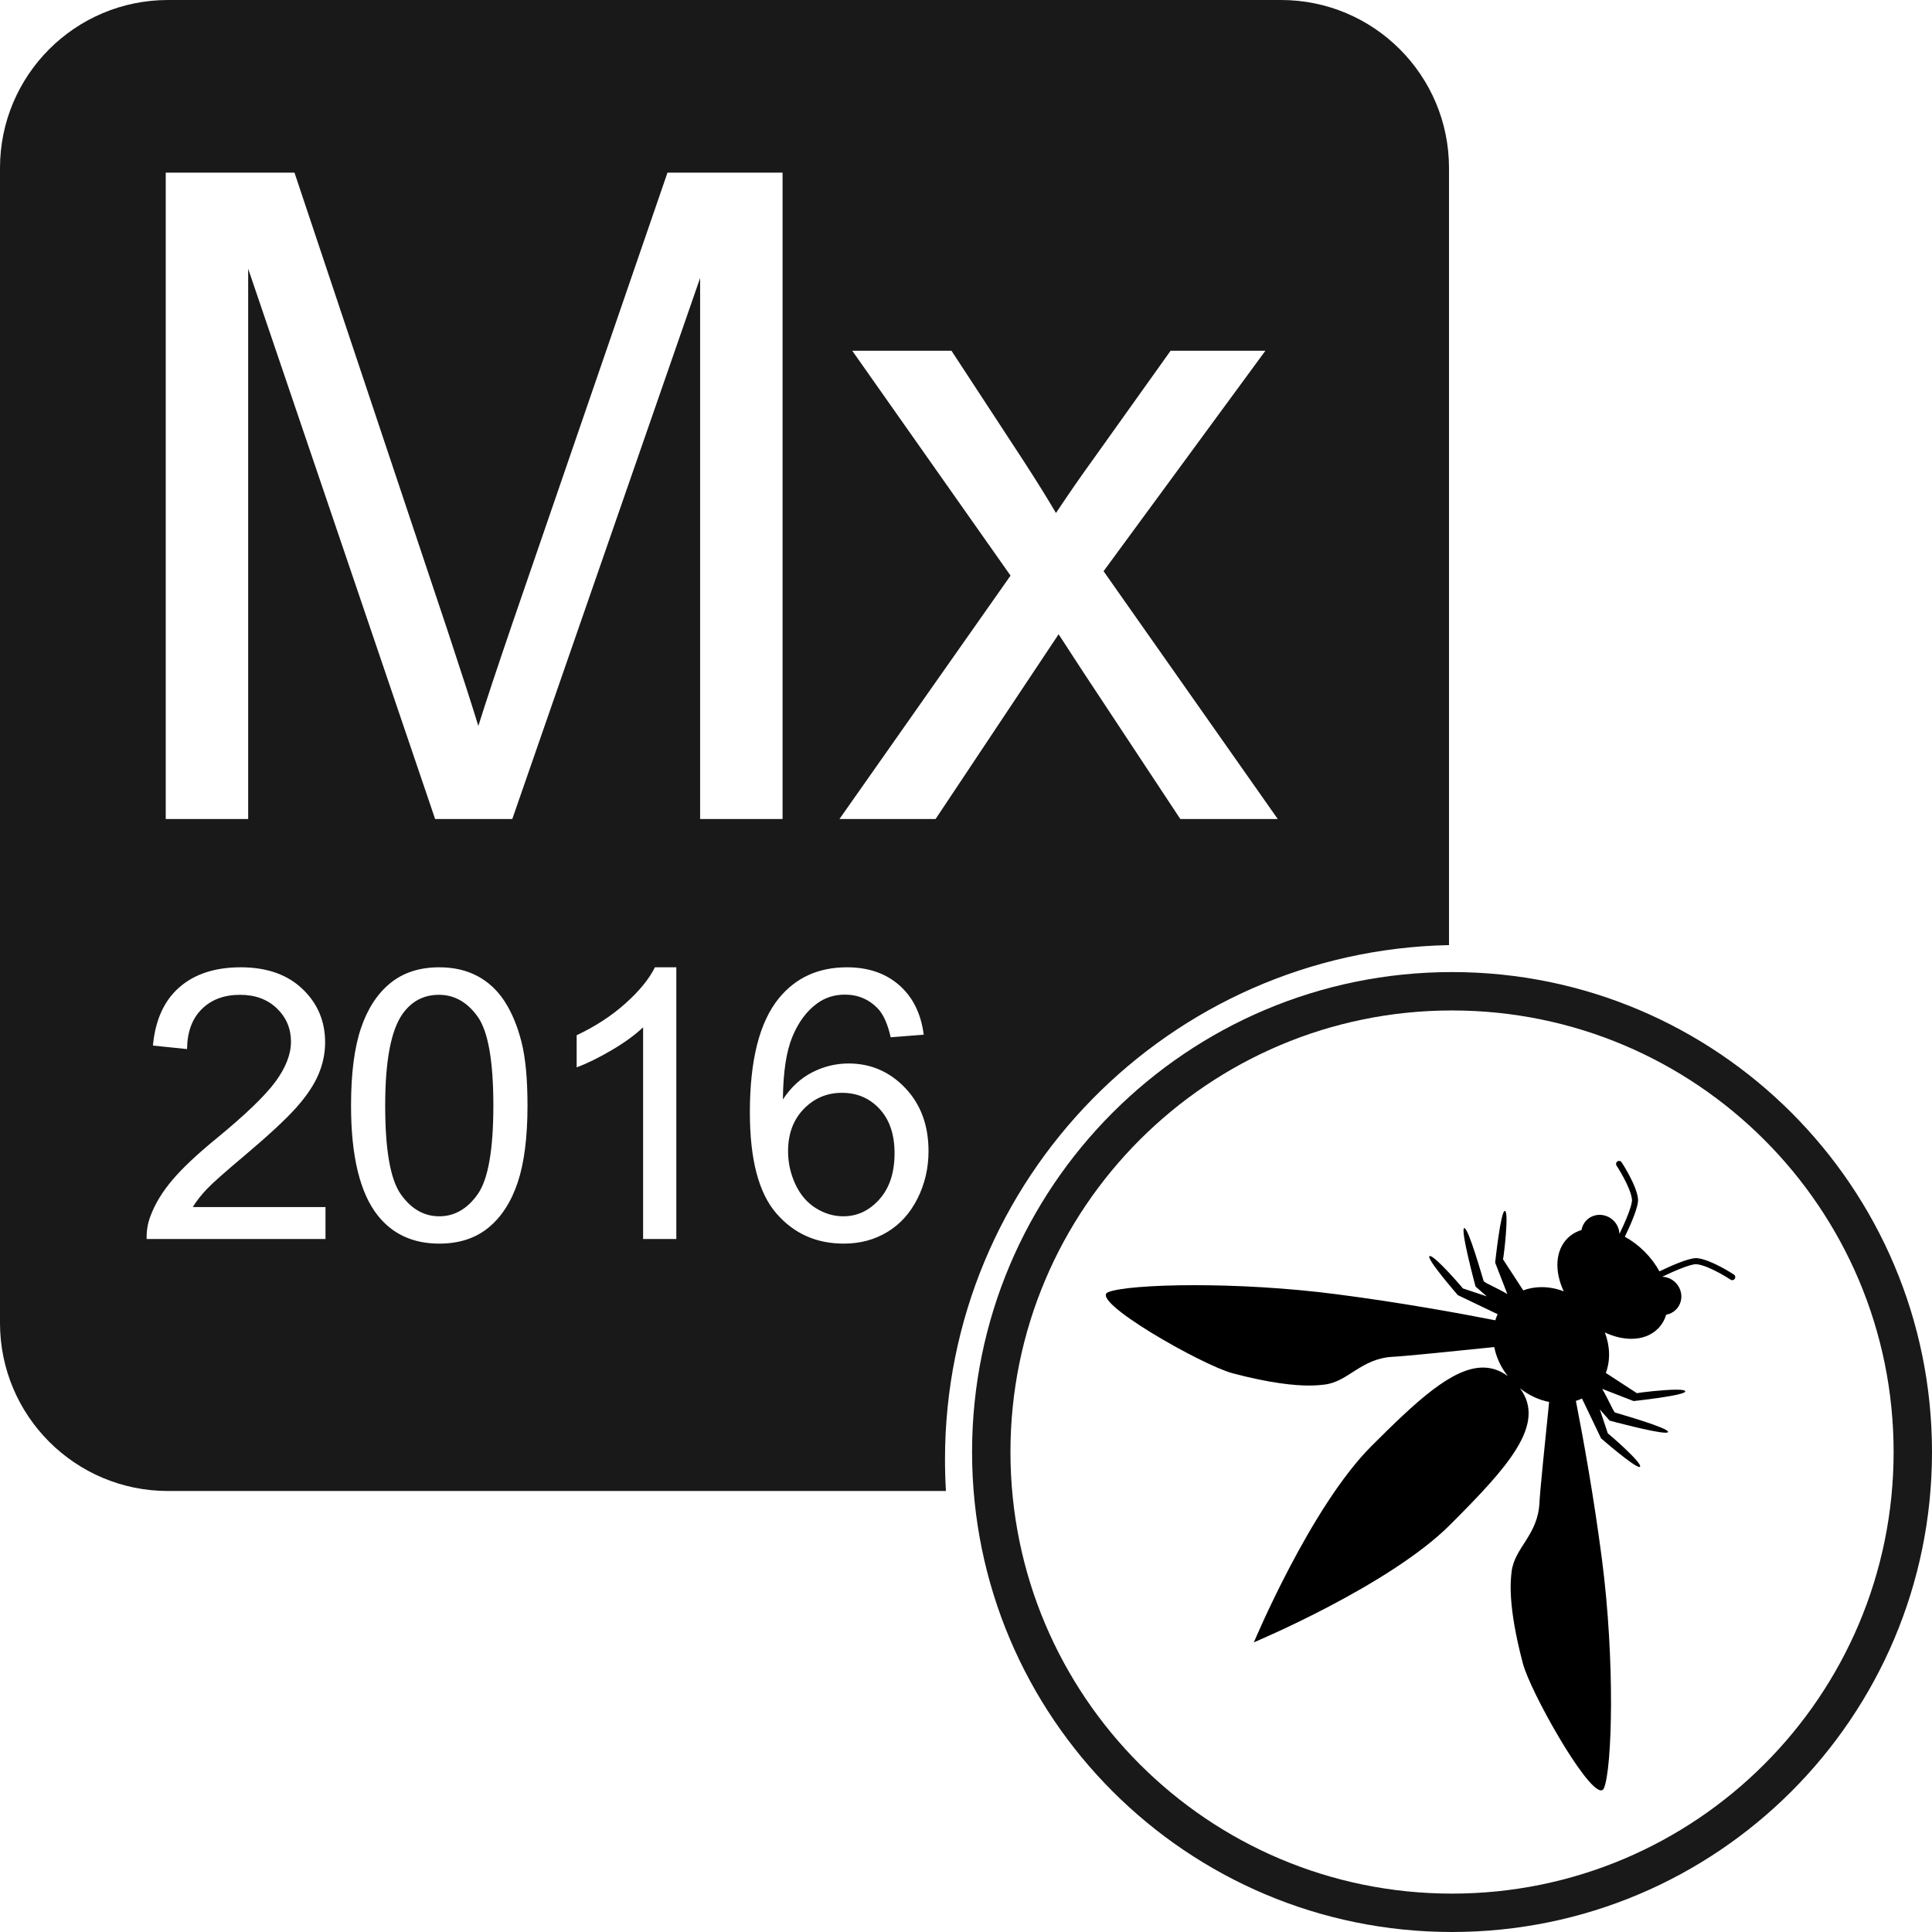
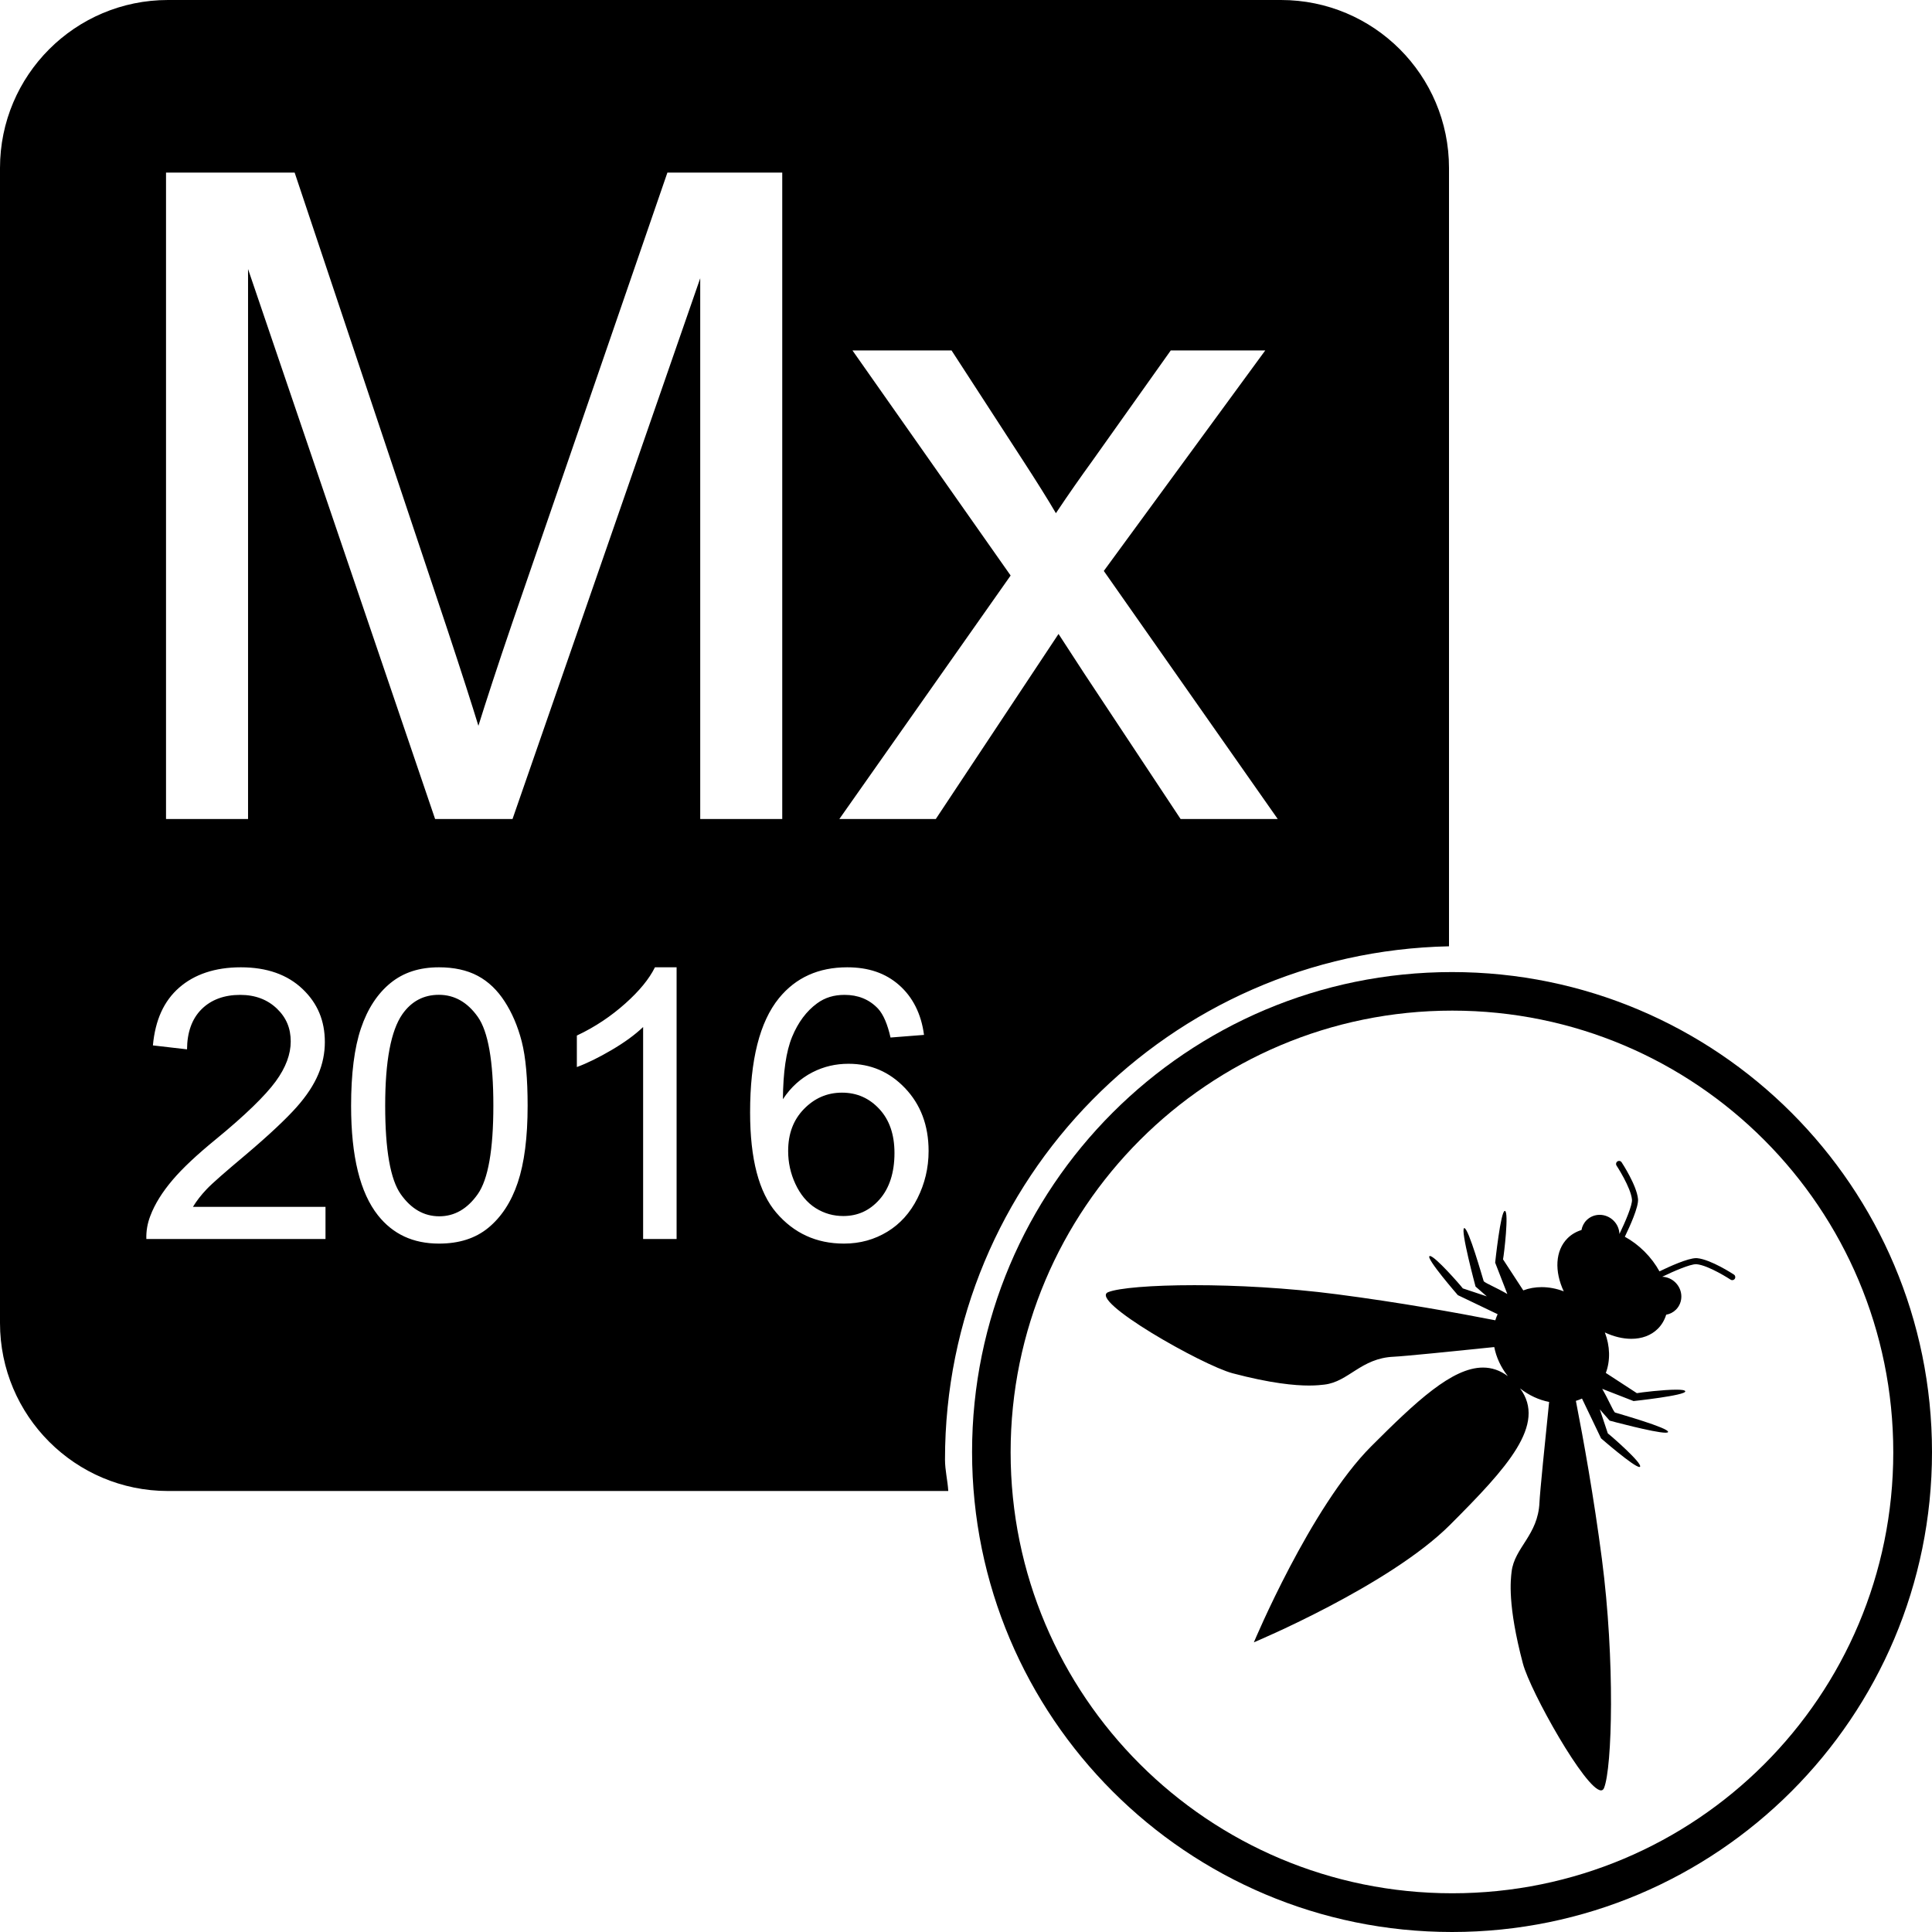
- <svg xmlns="http://www.w3.org/2000/svg" width="92px" height="92px" viewBox="0 0 92 92" version="1.1">
+ <svg xmlns="http://www.w3.org/2000/svg" xmlns:ns1="http://vectornator.io" height="100%" stroke-miterlimit="10" style="fill-rule:nonzero;clip-rule:evenodd;stroke-linecap:round;stroke-linejoin:round;" version="1.1" viewBox="0 0 92 92" width="100%" xml:space="preserve">
  <defs />
-   <g id="Page-1" stroke="none" stroke-width="1" fill="none" fill-rule="evenodd">
-     <g id="owasp_logo_Mx_2016">
-       <path d="M69,45.005 C55.7,45.271 45,56.136 45,69.5 C45,70.004 45.015,70.504 45.045,71 L8,71 C3.582,71 5.41083001e-16,67.418 0,63 L0,8 C-5.41083001e-16,3.582 3.582,8.11624501e-16 8,0 L61,0 C65.418,-8.11624501e-16 69,3.582 69,8 L69,45.005 Z M7.892,39 L11.818,39 L11.818,12.797 L20.72,39 L24.395,39 L33.339,13.238 L33.339,39 L37.265,39 L37.265,8.22 L31.785,8.22 L24.416,29.636 C23.674,31.805 23.128,33.45 22.778,34.57 C22.47,33.562 21.98,32.043 21.308,30.014 L14.023,8.22 L7.892,8.22 L7.892,39 Z M39.975,39 L44.552,39 L50.41,30.203 L51.627,32.071 L56.205,39 L60.845,39 L52.551,27.2 L60.257,16.702 L55.743,16.702 L51.984,21.972 C51.466,22.686 50.9,23.505 50.284,24.429 C49.892,23.757 49.374,22.924 48.73,21.93 L45.308,16.702 L40.583,16.702 L48.121,27.41 L39.975,39 Z M15.5,57.479 L9.181,57.479 C9.356,57.192 9.579,56.907 9.849,56.623 C10.118,56.338 10.728,55.798 11.677,55.001 C12.814,54.04 13.627,53.284 14.116,52.733 C14.605,52.183 14.955,51.658 15.166,51.16 C15.377,50.662 15.482,50.155 15.482,49.64 C15.482,48.626 15.122,47.776 14.401,47.091 C13.681,46.405 12.702,46.062 11.466,46.062 C10.241,46.062 9.266,46.38 8.539,47.016 C7.813,47.652 7.394,48.576 7.282,49.789 L8.908,49.956 C8.914,49.147 9.146,48.515 9.603,48.058 C10.06,47.601 10.669,47.372 11.431,47.372 C12.151,47.372 12.736,47.587 13.184,48.018 C13.632,48.449 13.856,48.978 13.856,49.604 C13.856,50.202 13.61,50.836 13.118,51.507 C12.626,52.178 11.68,53.088 10.279,54.236 C9.377,54.975 8.687,55.625 8.21,56.188 C7.732,56.75 7.385,57.321 7.168,57.901 C7.033,58.253 6.972,58.619 6.983,59 L15.5,59 L15.5,57.479 Z M16.716,52.646 C16.716,55.065 17.141,56.812 17.991,57.884 C18.7,58.774 19.675,59.22 20.918,59.22 C21.861,59.22 22.642,58.966 23.26,58.459 C23.878,57.953 24.342,57.235 24.653,56.306 C24.963,55.377 25.119,54.157 25.119,52.646 C25.119,51.368 25.022,50.353 24.829,49.6 C24.635,48.847 24.369,48.208 24.029,47.684 C23.689,47.16 23.258,46.758 22.737,46.48 C22.215,46.202 21.609,46.062 20.918,46.062 C19.98,46.062 19.202,46.314 18.584,46.818 C17.966,47.322 17.5,48.039 17.187,48.967 C16.873,49.896 16.716,51.122 16.716,52.646 Z M32.206,59 L32.206,46.062 L31.187,46.062 C30.911,46.619 30.442,47.193 29.78,47.785 C29.118,48.377 28.345,48.881 27.46,49.297 L27.46,50.826 C27.952,50.645 28.507,50.372 29.125,50.009 C29.744,49.646 30.243,49.282 30.624,48.919 L30.624,59 L32.206,59 Z M43.987,49.271 C43.858,48.269 43.47,47.483 42.822,46.915 C42.175,46.347 41.344,46.062 40.331,46.062 C38.971,46.062 37.89,46.555 37.087,47.539 C36.167,48.67 35.708,50.48 35.708,52.971 C35.708,55.197 36.124,56.795 36.956,57.765 C37.788,58.735 38.863,59.22 40.181,59.22 C40.955,59.22 41.646,59.035 42.255,58.666 C42.865,58.297 43.344,57.765 43.692,57.071 C44.041,56.376 44.215,55.625 44.215,54.816 C44.215,53.586 43.845,52.583 43.103,51.806 C42.362,51.03 41.464,50.642 40.41,50.642 C39.806,50.642 39.229,50.782 38.678,51.063 C38.127,51.345 37.662,51.775 37.281,52.355 C37.292,51.066 37.442,50.073 37.729,49.376 C38.016,48.679 38.409,48.148 38.907,47.785 C39.288,47.504 39.73,47.363 40.234,47.363 C40.861,47.363 41.388,47.589 41.816,48.04 C42.074,48.321 42.273,48.772 42.414,49.394 L43.987,49.271 Z M37.527,54.825 C37.527,53.993 37.776,53.321 38.274,52.808 C38.772,52.295 39.378,52.039 40.093,52.039 C40.814,52.039 41.412,52.295 41.886,52.808 C42.361,53.321 42.598,54.022 42.598,54.913 C42.598,55.839 42.358,56.571 41.877,57.11 C41.397,57.649 40.823,57.919 40.155,57.919 C39.698,57.919 39.261,57.789 38.845,57.528 C38.429,57.267 38.105,56.888 37.874,56.39 C37.643,55.892 37.527,55.37 37.527,54.825 Z M18.342,52.646 C18.342,54.761 18.59,56.168 19.085,56.869 C19.58,57.569 20.191,57.919 20.918,57.919 C21.644,57.919 22.255,57.567 22.75,56.864 C23.245,56.161 23.493,54.755 23.493,52.646 C23.493,50.524 23.245,49.115 22.75,48.418 C22.255,47.721 21.638,47.372 20.9,47.372 C20.173,47.372 19.593,47.68 19.16,48.295 C18.615,49.08 18.342,50.53 18.342,52.646 Z" id="Fill-1" fill="#1A1919" />
-       <path d="M69.144,92 C56.521,92 46.289,81.767 46.289,69.144 C46.289,56.522 56.521,46.289 69.144,46.289 C81.767,46.289 92,56.522 92,69.144 C92,81.767 81.767,92 69.144,92 M69.144,48.117 C80.757,48.117 90.172,57.531 90.172,69.144 C90.172,80.757 80.757,90.172 69.144,90.172 C57.531,90.172 48.117,80.757 48.117,69.144 C48.117,57.531 57.531,48.117 69.144,48.117 Z" id="Fill-1-Copy" fill="#1A1919" />
-       <path d="M76.24,85.256 C75.515,85.255 72.874,80.555 72.519,79.215 C71.777,76.41 71.937,75.224 71.981,74.845 C72.117,73.688 73.24,73.11 73.308,71.545 C73.329,71.062 73.573,68.646 73.768,66.759 C73.287,66.666 72.808,66.448 72.383,66.112 C73.66,67.826 71.78,69.88 69.047,72.614 C66.146,75.514 59.708,78.206 59.708,78.206 C59.708,78.206 62.4,71.768 65.301,68.867 C67.433,66.735 69.151,65.122 70.618,65.122 C71.031,65.122 71.425,65.25 71.802,65.531 C71.465,65.106 71.249,64.627 71.155,64.146 C69.267,64.342 66.851,64.585 66.369,64.606 C64.804,64.674 64.225,65.797 63.069,65.933 C62.936,65.948 62.703,65.978 62.336,65.978 C61.657,65.978 60.519,65.876 58.699,65.395 C57.242,65.009 51.811,61.92 52.771,61.531 C53.261,61.333 54.822,61.199 56.878,61.199 C58.855,61.199 61.29,61.323 63.668,61.633 C66.634,62.019 69.353,62.508 71.206,62.871 C71.236,62.772 71.272,62.675 71.316,62.581 L69.421,61.673 C69.421,61.673 67.908,59.937 68.07,59.817 C68.076,59.812 68.084,59.81 68.093,59.81 C68.331,59.81 69.541,61.194 69.658,61.352 C69.747,61.381 70.26,61.553 70.8,61.732 L70.264,61.264 C70.264,61.264 69.531,58.547 69.722,58.483 C69.724,58.482 69.727,58.482 69.73,58.482 C69.931,58.482 70.596,60.844 70.654,61.014 C70.784,61.129 71.226,61.301 71.778,61.619 L71.198,60.126 C71.198,60.126 71.461,57.662 71.657,57.662 C71.659,57.662 71.66,57.662 71.662,57.663 C71.86,57.702 71.623,59.717 71.573,59.969 C71.645,60.079 72.09,60.762 72.536,61.447 C72.811,61.343 73.107,61.292 73.41,61.292 C73.758,61.292 74.117,61.359 74.464,61.492 C74.019,60.545 74.053,59.557 74.643,58.967 C74.83,58.78 75.057,58.65 75.309,58.572 C75.34,58.4 75.42,58.236 75.551,58.105 C75.722,57.934 75.947,57.85 76.174,57.85 C76.412,57.85 76.654,57.943 76.839,58.128 C77.016,58.305 77.108,58.533 77.116,58.761 C77.401,58.173 77.737,57.381 77.713,57.124 C77.659,56.543 76.985,55.515 76.979,55.505 C76.935,55.438 76.953,55.349 77.02,55.305 C77.044,55.289 77.072,55.281 77.099,55.281 C77.146,55.281 77.192,55.304 77.219,55.346 C77.249,55.391 77.939,56.445 78.001,57.098 C78.035,57.471 77.606,58.412 77.373,58.893 C77.701,59.072 78.021,59.309 78.313,59.601 C78.605,59.893 78.842,60.213 79.022,60.541 C79.484,60.317 80.371,59.911 80.771,59.911 C80.787,59.911 80.802,59.912 80.817,59.913 C81.469,59.975 82.524,60.665 82.568,60.695 C82.634,60.738 82.653,60.828 82.609,60.895 C82.581,60.937 82.535,60.959 82.488,60.959 C82.461,60.959 82.434,60.952 82.41,60.936 C82.399,60.929 81.371,60.255 80.79,60.201 C80.781,60.2 80.772,60.2 80.762,60.2 C80.479,60.2 79.72,60.523 79.153,60.798 C79.381,60.806 79.61,60.898 79.786,61.075 C80.148,61.437 80.158,62.013 79.809,62.363 C79.678,62.494 79.515,62.574 79.342,62.605 C79.265,62.858 79.134,63.084 78.947,63.271 C78.622,63.597 78.176,63.753 77.682,63.753 C77.28,63.753 76.847,63.65 76.422,63.45 C76.671,64.1 76.69,64.788 76.468,65.378 C77.152,65.824 77.836,66.27 77.946,66.341 C78.126,66.306 79.205,66.175 79.821,66.175 C80.068,66.175 80.24,66.195 80.252,66.252 C80.291,66.45 77.789,66.717 77.789,66.717 L76.295,66.136 C76.614,66.688 76.785,67.13 76.9,67.261 C77.073,67.318 79.494,68.001 79.431,68.192 C79.424,68.214 79.381,68.224 79.311,68.224 C78.778,68.224 76.651,67.65 76.651,67.65 L76.182,67.114 C76.362,67.654 76.532,68.167 76.563,68.257 C76.727,68.378 78.217,69.682 78.097,69.844 C78.091,69.853 78.081,69.856 78.067,69.856 C77.805,69.856 76.241,68.493 76.241,68.493 L75.333,66.598 C75.239,66.642 75.142,66.677 75.042,66.708 C75.406,68.561 75.895,71.28 76.282,74.245 C76.913,79.097 76.771,84.181 76.383,85.142 C76.352,85.22 76.303,85.256 76.24,85.256" id="Fill-4" fill="#000000" />
+   <clipPath id="ArtboardFrame">
+     <rect height="92" width="92" x="0" y="0" />
+   </clipPath>
+   <g clip-path="url(#ArtboardFrame)" id="owasp_logo_Mx_2016" ns1:layerName="owasp_logo_Mx_2016">
+     <g opacity="1">
+       <path d="M8 0C3.582 0 0 3.582 0 8L0 63C0 67.418 3.582 71 8 71L45.156 71C45.125 70.494 45 70.014 45 69.5C45 56.141 55.706 45.336 69 45.062L69 8C69 3.582 65.418 0 61 0L8 0ZM7.906 8.219L14.031 8.219L21.312 30C21.984 32.03 22.473 33.555 22.781 34.562C23.131 33.443 23.664 31.795 24.406 29.625L31.781 8.219L37.25 8.219L37.25 39L33.344 39L33.344 13.25L24.406 39L20.719 39L11.812 12.812L11.812 39L7.906 39L7.906 8.219ZM40.594 16.688L45.312 16.688L48.719 21.938C49.363 22.931 49.889 23.766 50.281 24.438C50.897 23.514 51.482 22.683 52 21.969L55.75 16.688L60.25 16.688L52.562 27.188L60.844 39L56.219 39L51.625 32.062L50.406 30.188L44.562 39L39.969 39L48.125 27.406L40.594 16.688ZM11.469 46.062C12.705 46.062 13.685 46.408 14.406 47.094C15.127 47.779 15.469 48.611 15.469 49.625C15.469 50.141 15.367 50.658 15.156 51.156C14.945 51.654 14.614 52.168 14.125 52.719C13.636 53.27 12.824 54.039 11.688 55C10.738 55.797 10.113 56.341 9.844 56.625C9.574 56.909 9.363 57.182 9.188 57.469L15.5 57.469L15.5 59L6.969 59C6.957 58.619 7.021 58.258 7.156 57.906C7.373 57.326 7.741 56.75 8.219 56.188C8.696 55.625 9.379 54.988 10.281 54.25C11.682 53.102 12.633 52.171 13.125 51.5C13.617 50.829 13.844 50.191 13.844 49.594C13.844 48.967 13.636 48.462 13.188 48.031C12.739 47.601 12.158 47.375 11.438 47.375C10.676 47.375 10.051 47.605 9.594 48.062C9.137 48.52 8.912 49.16 8.906 49.969L7.281 49.781C7.393 48.568 7.805 47.667 8.531 47.031C9.258 46.395 10.244 46.062 11.469 46.062ZM20.906 46.062C21.598 46.062 22.229 46.19 22.75 46.469C23.271 46.747 23.691 47.163 24.031 47.688C24.371 48.212 24.65 48.841 24.844 49.594C25.037 50.347 25.125 51.379 25.125 52.656C25.125 54.168 24.967 55.384 24.656 56.312C24.346 57.241 23.868 57.962 23.25 58.469C22.632 58.976 21.85 59.219 20.906 59.219C19.664 59.219 18.709 58.766 18 57.875C17.15 56.803 16.719 55.076 16.719 52.656C16.719 51.133 16.874 49.898 17.188 48.969C17.501 48.04 17.976 47.316 18.594 46.812C19.212 46.309 19.969 46.062 20.906 46.062ZM31.188 46.062L32.219 46.062L32.219 59L30.625 59L30.625 48.906C30.244 49.27 29.743 49.637 29.125 50C28.507 50.363 27.961 50.631 27.469 50.812L27.469 49.312C28.354 48.897 29.119 48.373 29.781 47.781C30.443 47.19 30.912 46.619 31.188 46.062ZM40.344 46.062C41.357 46.062 42.165 46.338 42.812 46.906C43.46 47.475 43.871 48.279 44 49.281L42.406 49.406C42.266 48.785 42.07 48.312 41.812 48.031C41.385 47.58 40.846 47.375 40.219 47.375C39.715 47.375 39.287 47.5 38.906 47.781C38.408 48.145 38.006 48.678 37.719 49.375C37.432 50.072 37.293 51.055 37.281 52.344C37.662 51.764 38.137 51.344 38.688 51.062C39.238 50.781 39.803 50.656 40.406 50.656C41.461 50.656 42.352 51.036 43.094 51.812C43.835 52.589 44.219 53.582 44.219 54.812C44.219 55.621 44.036 56.368 43.688 57.062C43.339 57.757 42.859 58.287 42.25 58.656C41.641 59.025 40.961 59.219 40.188 59.219C38.869 59.219 37.801 58.72 36.969 57.75C36.137 56.78 35.719 55.195 35.719 52.969C35.719 50.478 36.174 48.662 37.094 47.531C37.897 46.547 38.984 46.062 40.344 46.062ZM40.094 52.031C39.379 52.031 38.779 52.3 38.281 52.812C37.783 53.325 37.531 53.98 37.531 54.812C37.531 55.357 37.644 55.877 37.875 56.375C38.106 56.873 38.428 57.27 38.844 57.531C39.26 57.792 39.699 57.906 40.156 57.906C40.824 57.906 41.395 57.664 41.875 57.125C42.355 56.586 42.594 55.832 42.594 54.906C42.594 54.016 42.35 53.325 41.875 52.812C41.4 52.3 40.815 52.031 40.094 52.031ZM18.342 52.645C18.342 54.761 18.59 56.169 19.085 56.869C19.58 57.569 20.191 57.919 20.918 57.919C21.644 57.919 22.255 57.567 22.75 56.864C23.245 56.161 23.493 54.755 23.493 52.645C23.493 50.524 23.245 49.115 22.75 48.418C22.255 47.721 21.638 47.372 20.9 47.372C20.173 47.372 19.593 47.68 19.16 48.295C18.615 49.08 18.342 50.53 18.342 52.645Z" fill="#000000" fill-rule="evenodd" opacity="1" stroke="none" />
+       <path d="M69.144 92C56.521 92 46.289 81.767 46.289 69.144C46.289 56.522 56.521 46.289 69.144 46.289C81.767 46.289 92 56.522 92 69.144C92 81.767 81.767 92 69.144 92M69.156 48.125C57.543 48.125 48.125 57.543 48.125 69.156C48.125 80.769 57.543 90.156 69.156 90.156C80.769 90.156 90.156 80.769 90.156 69.156C90.156 57.543 80.769 48.125 69.156 48.125Z" fill="#000000" fill-rule="evenodd" opacity="1" stroke="none" />
+       <path d="M76.24 85.256C75.515 85.255 72.874 80.555 72.519 79.215C71.777 76.409 71.937 75.224 71.981 74.845C72.117 73.688 73.24 73.11 73.308 71.545C73.329 71.062 73.573 68.647 73.768 66.759C73.287 66.666 72.808 66.448 72.382 66.112C73.66 67.826 71.78 69.88 69.047 72.614C66.146 75.514 59.708 78.206 59.708 78.206C59.708 78.206 62.4 71.768 65.301 68.867C67.433 66.735 69.151 65.122 70.618 65.122C71.031 65.122 71.425 65.25 71.802 65.531C71.465 65.106 71.249 64.627 71.155 64.146C69.267 64.342 66.852 64.585 66.368 64.606C64.804 64.674 64.225 65.797 63.069 65.933C62.936 65.948 62.703 65.978 62.336 65.978C61.657 65.978 60.519 65.876 58.699 65.395C57.242 65.009 51.811 61.92 52.771 61.531C53.261 61.333 54.822 61.199 56.878 61.199C58.855 61.199 61.29 61.323 63.669 61.633C66.634 62.019 69.353 62.508 71.206 62.871C71.236 62.772 71.272 62.675 71.316 62.581L69.421 61.673C69.421 61.673 67.908 59.937 68.07 59.817C68.076 59.812 68.084 59.81 68.093 59.81C68.331 59.81 69.541 61.194 69.658 61.352C69.747 61.381 70.26 61.553 70.8 61.732L70.264 61.264C70.264 61.264 69.531 58.547 69.722 58.483C69.724 58.482 69.727 58.482 69.73 58.482C69.931 58.482 70.597 60.844 70.654 61.014C70.784 61.129 71.226 61.3 71.778 61.619L71.198 60.126C71.198 60.126 71.46 57.662 71.657 57.662C71.659 57.662 71.66 57.662 71.662 57.663C71.86 57.702 71.623 59.717 71.573 59.969C71.645 60.078 72.09 60.762 72.537 61.447C72.811 61.343 73.107 61.292 73.41 61.292C73.758 61.292 74.117 61.359 74.464 61.492C74.019 60.545 74.053 59.557 74.643 58.967C74.83 58.78 75.057 58.65 75.309 58.572C75.34 58.4 75.42 58.236 75.551 58.105C75.722 57.934 75.947 57.849 76.174 57.849C76.412 57.849 76.654 57.943 76.839 58.128C77.016 58.304 77.108 58.533 77.116 58.761C77.401 58.173 77.737 57.381 77.713 57.124C77.659 56.543 76.985 55.515 76.979 55.505C76.935 55.438 76.953 55.349 77.02 55.305C77.044 55.289 77.072 55.281 77.099 55.281C77.146 55.281 77.192 55.304 77.219 55.346C77.249 55.391 77.939 56.445 78.001 57.098C78.035 57.471 77.606 58.412 77.373 58.893C77.701 59.072 78.021 59.309 78.313 59.601C78.605 59.893 78.842 60.213 79.022 60.541C79.484 60.317 80.371 59.911 80.771 59.911C80.787 59.911 80.802 59.912 80.817 59.913C81.469 59.975 82.524 60.665 82.568 60.695C82.635 60.738 82.653 60.828 82.609 60.895C82.581 60.937 82.535 60.959 82.488 60.959C82.461 60.959 82.434 60.952 82.41 60.936C82.399 60.929 81.371 60.255 80.79 60.201C80.781 60.2 80.772 60.2 80.762 60.2C80.479 60.2 79.72 60.523 79.153 60.798C79.381 60.806 79.61 60.898 79.786 61.075C80.148 61.437 80.158 62.013 79.809 62.363C79.678 62.494 79.515 62.575 79.342 62.605C79.264 62.858 79.134 63.084 78.947 63.271C78.622 63.597 78.176 63.753 77.682 63.753C77.28 63.753 76.847 63.65 76.422 63.45C76.671 64.1 76.689 64.788 76.468 65.378C77.152 65.824 77.836 66.269 77.946 66.341C78.126 66.306 79.205 66.175 79.822 66.175C80.068 66.175 80.24 66.195 80.251 66.252C80.291 66.45 77.789 66.717 77.789 66.717L76.295 66.135C76.614 66.688 76.785 67.13 76.9 67.261C77.073 67.318 79.495 68.001 79.431 68.192C79.424 68.214 79.381 68.224 79.311 68.224C78.778 68.224 76.651 67.65 76.651 67.65L76.182 67.114C76.362 67.654 76.532 68.166 76.563 68.257C76.727 68.378 78.217 69.682 78.097 69.844C78.091 69.853 78.081 69.856 78.067 69.856C77.805 69.856 76.241 68.493 76.241 68.493L75.333 66.598C75.239 66.642 75.142 66.677 75.042 66.708C75.406 68.561 75.895 71.28 76.282 74.245C76.913 79.097 76.771 84.181 76.383 85.142C76.352 85.22 76.303 85.256 76.24 85.256" fill="#000000" fill-rule="evenodd" opacity="1" stroke="none" />
    </g>
  </g>
</svg>
